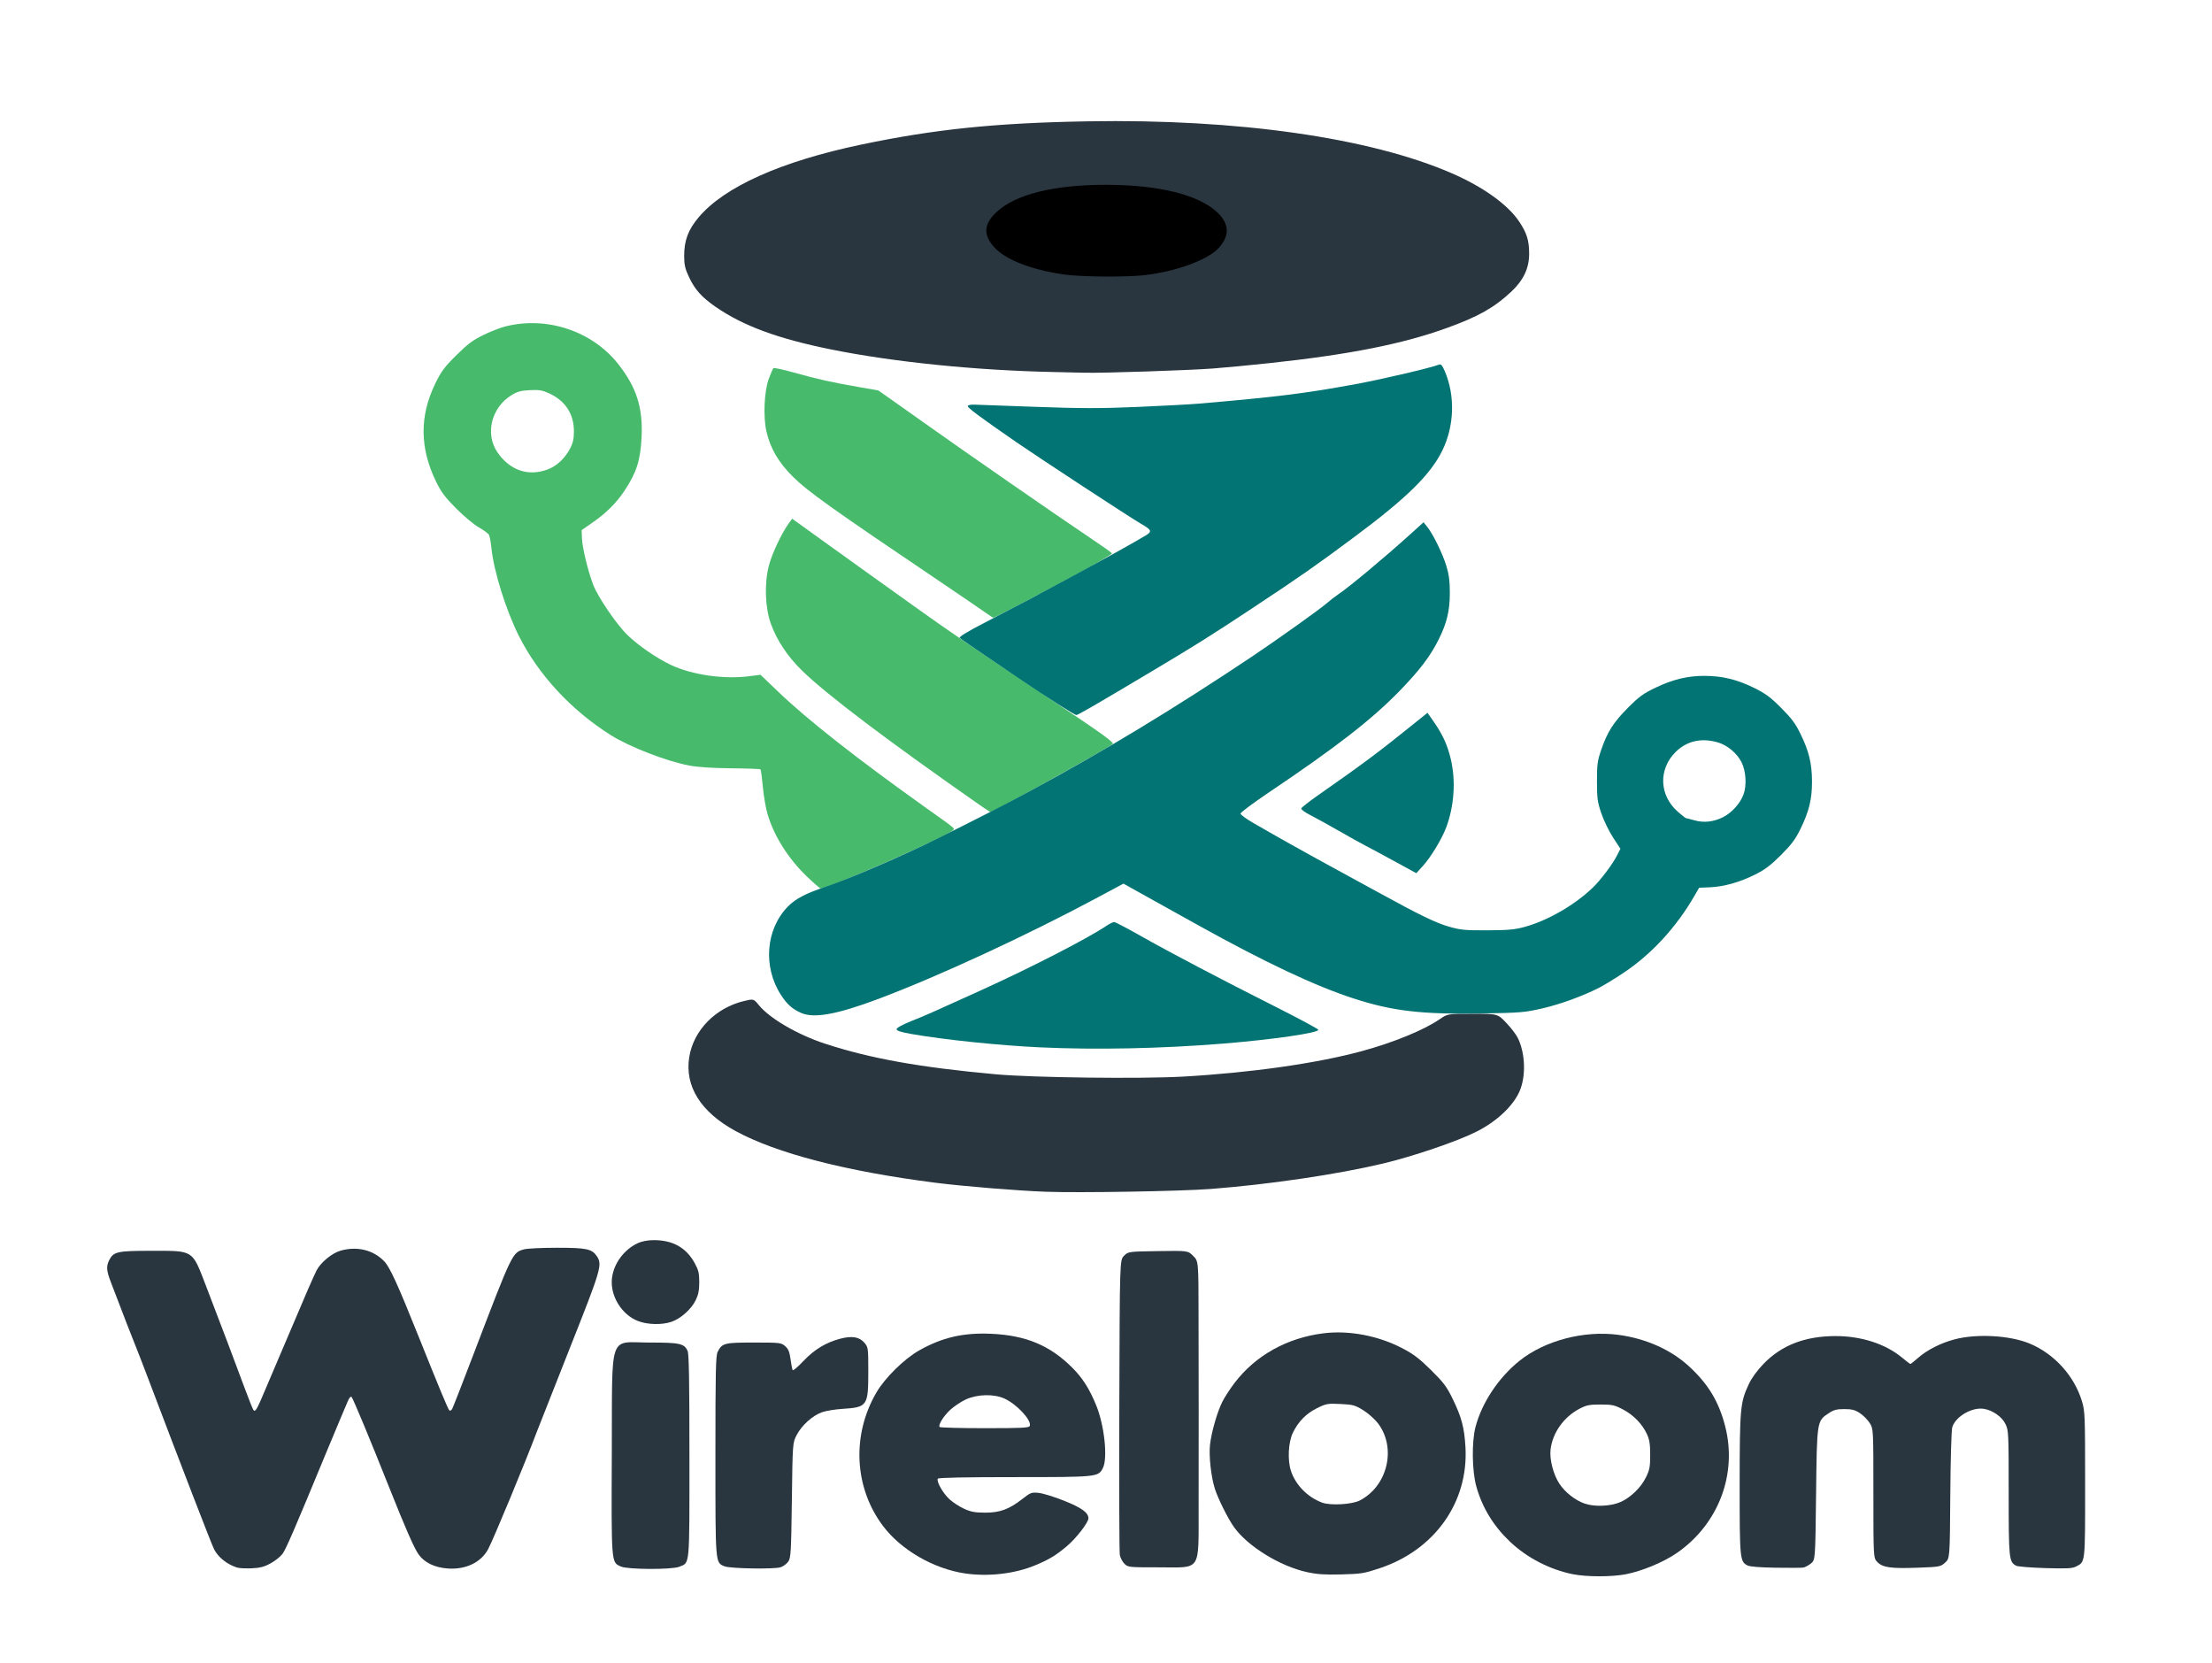
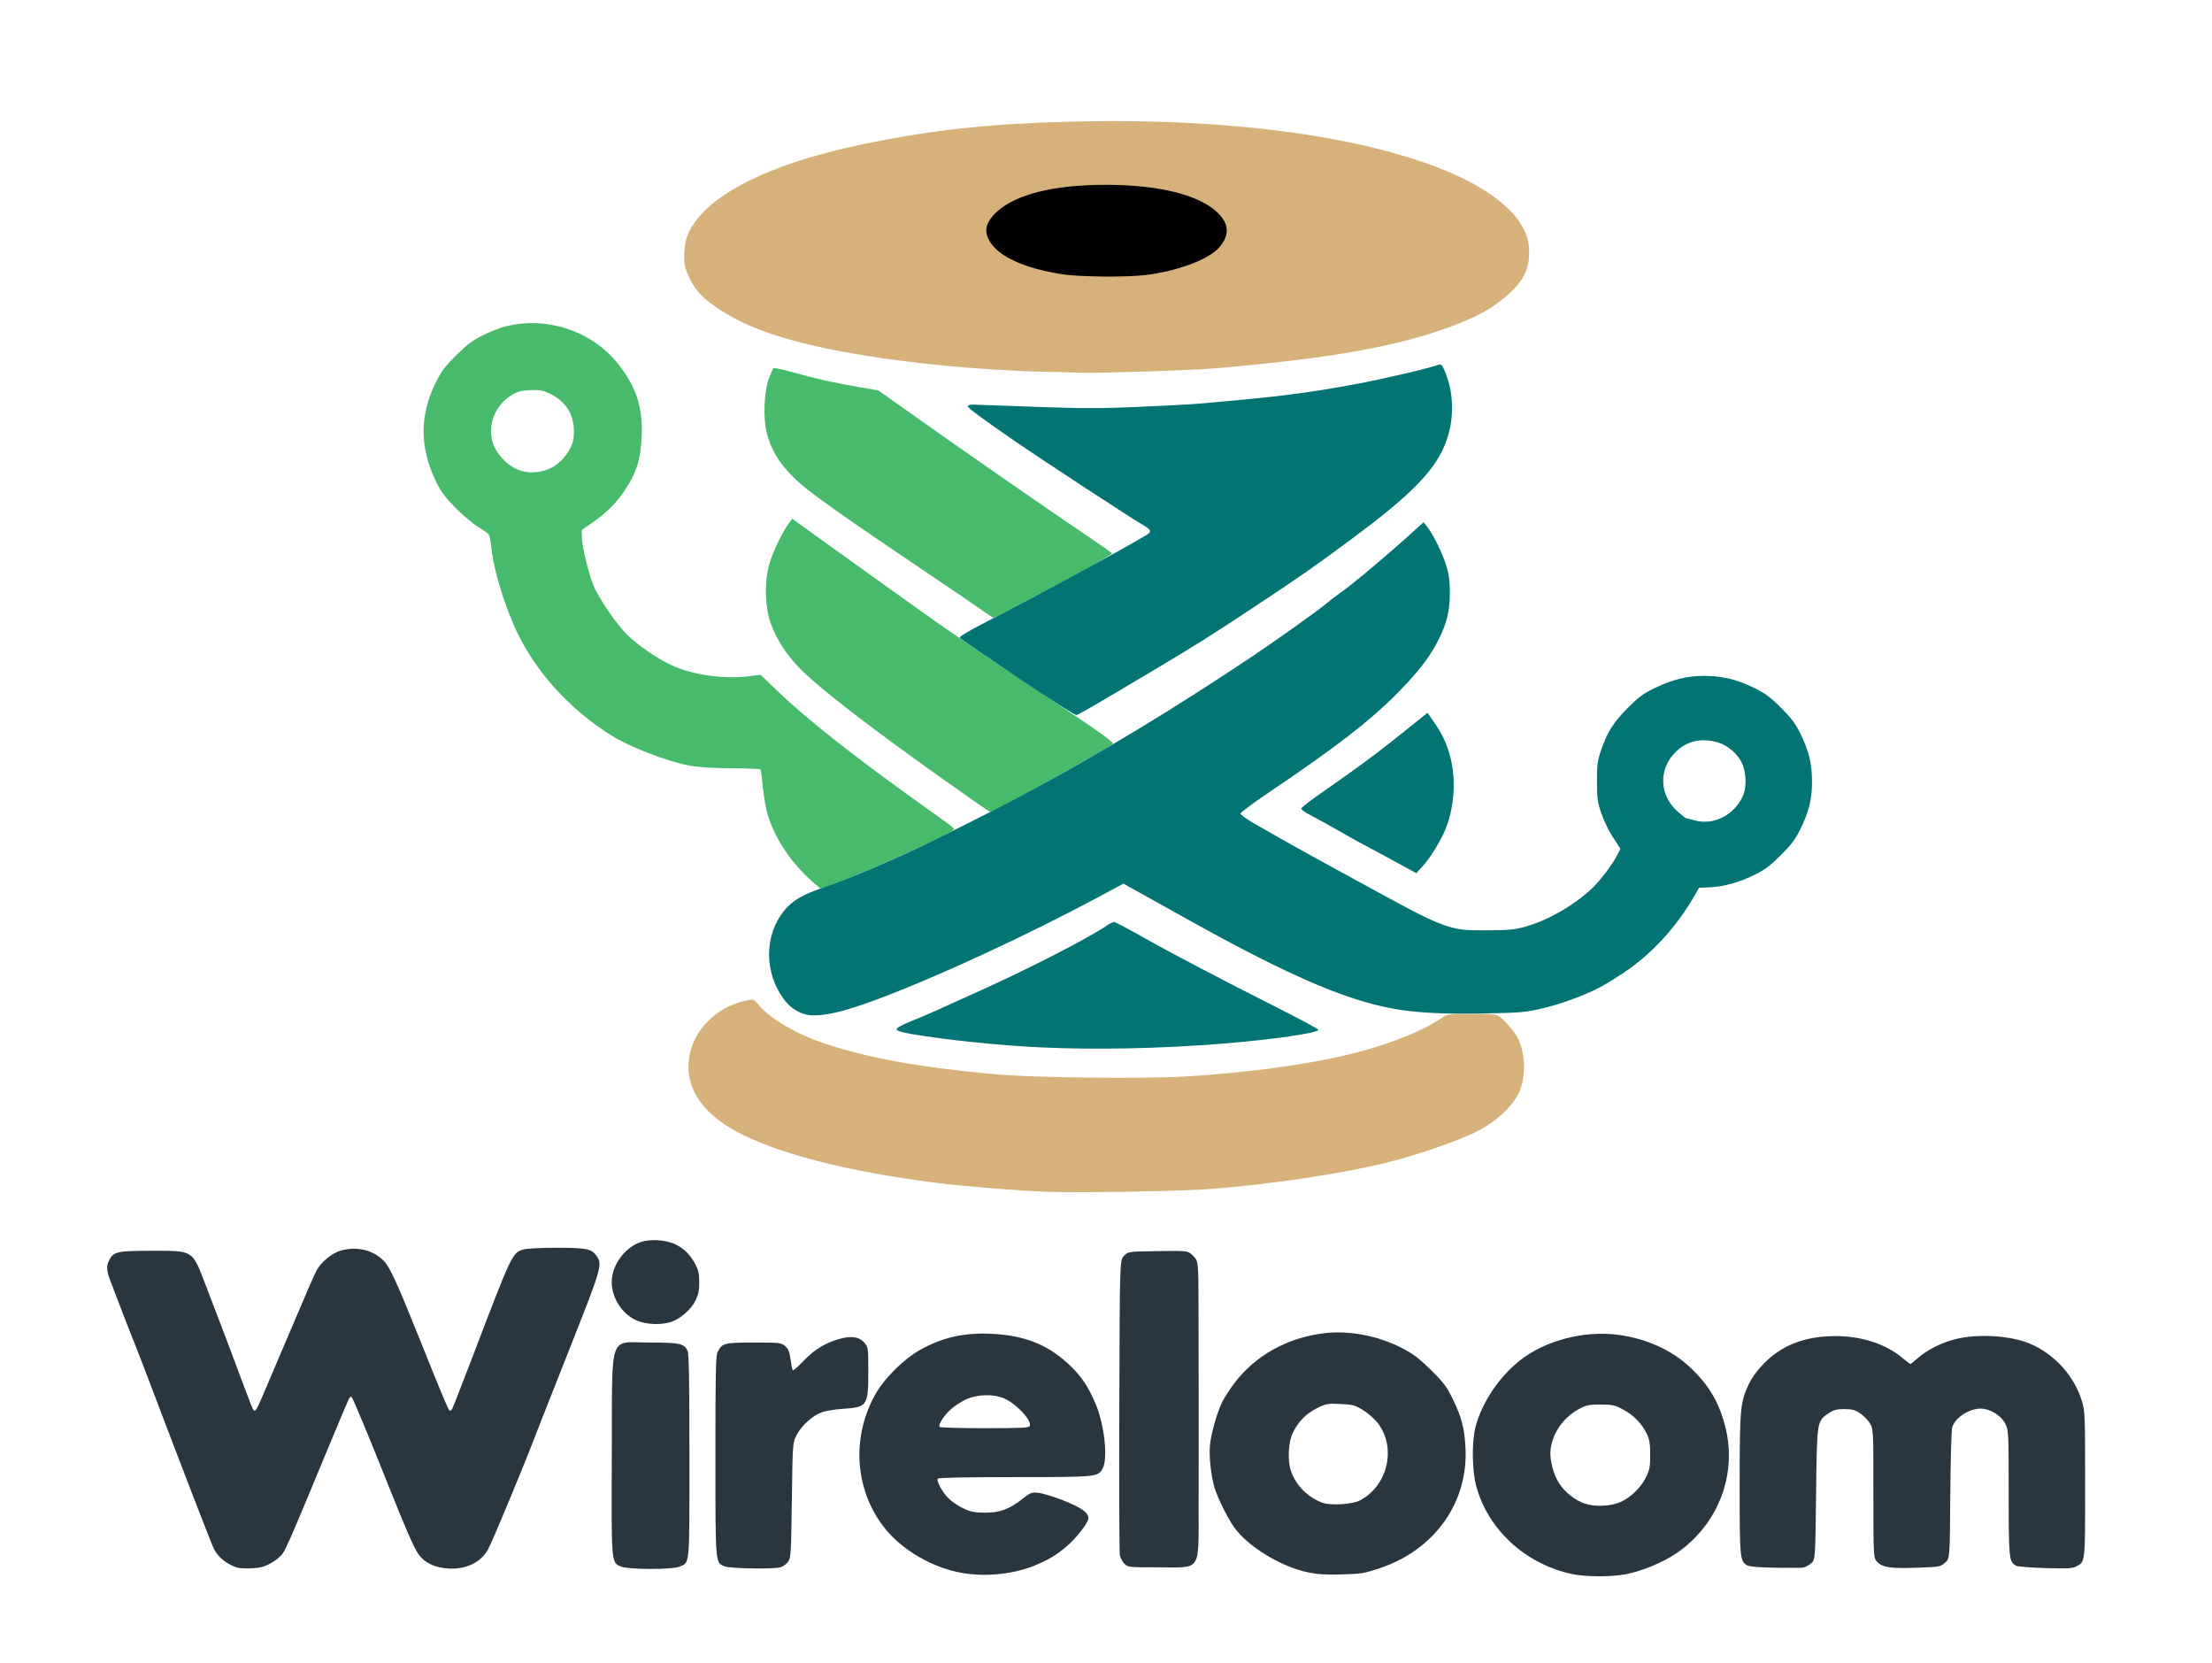
<svg xmlns="http://www.w3.org/2000/svg" version="1.1" viewBox="0 0 1447 1087" width="1447" height="1087" role="img" aria-labelledby="title desc">
+   <g id="wood" fill="#D6B17A">
+     <path id="wood-1" d="M246.000,167.313 C194.521,166.266 140.412,160.785 99.309,152.454 C64.797,145.458 42.186,137.113 24.259,124.755 C15.010,118.378 10.549,113.397 6.677,105.123 C4.149,99.722 3.573,97.209 3.556,91.500 C3.526,81.367 6.133,74.342 12.931,66.235 C29.752,46.177 66.792,29.583 119.327,18.569 C167.449,8.480 207.248,4.391 267.500,3.346 C365.501,1.646 452.224,14.029 505.867,37.381 C526.201,46.233 542.293,57.770 549.726,68.825 C554.784,76.347 556.319,81.300 556.304,90.050 C556.287,99.450 552.561,107.311 544.584,114.773 C533.421,125.215 523.171,130.993 502.564,138.459 C473.647,148.937 438.839,155.851 387.000,161.415 C374.075,162.803 357.200,164.410 349.500,164.987 C333.471,166.189 277.200,168.062 266.000,167.766 C261.875,167.657 252.875,167.453 246.000,167.313 Z" transform="translate(444 76)" fill-rule="evenodd" />
+     <path id="wood-2" d="M237.000,129.371 C218.158,128.667 183.150,125.811 165.011,123.499 C106.466,116.034 60.877,104.238 34.106,89.627 C11.364,77.215 0.810,60.326 3.881,41.259 C6.711,23.684 21.206,8.962 39.995,4.578 C46.010,3.175 46.010,3.175 49.547,7.492 C56.570,16.063 74.839,26.692 92.500,32.482 C122.237,42.232 154.613,48.040 204.500,52.574 C228.631,54.767 299.389,55.634 326.906,54.073 C371.206,51.561 414.441,45.411 443.719,37.458 C464.503,31.813 484.528,23.610 494.837,16.519 C499.952,13.000 499.952,13.000 516.324,13.000 C532.696,13.000 532.696,13.000 538.223,18.795 C541.263,21.982 544.653,26.369 545.757,28.545 C550.909,38.701 551.362,54.342 546.788,64.218 C542.392,73.711 531.931,83.431 519.072,89.970 C506.605,96.311 477.633,106.193 457.500,110.974 C427.648,118.061 383.289,124.599 345.000,127.555 C325.487,129.062 258.756,130.183 237.000,129.371 Z" transform="translate(447 650)" fill-rule="evenodd" />
+   </g>
  <g id="charcoal" fill="#29353F">
-     <path id="charcoal-1" d="M246.000,167.313 C194.521,166.266 140.412,160.785 99.309,152.454 C64.797,145.458 42.186,137.113 24.259,124.755 C15.010,118.378 10.549,113.397 6.677,105.123 C4.149,99.722 3.573,97.209 3.556,91.500 C3.526,81.367 6.133,74.342 12.931,66.235 C29.752,46.177 66.792,29.583 119.327,18.569 C167.449,8.480 207.248,4.391 267.500,3.346 C365.501,1.646 452.224,14.029 505.867,37.381 C526.201,46.233 542.293,57.770 549.726,68.825 C554.784,76.347 556.319,81.300 556.304,90.050 C556.287,99.450 552.561,107.311 544.584,114.773 C533.421,125.215 523.171,130.993 502.564,138.459 C473.647,148.937 438.839,155.851 387.000,161.415 C374.075,162.803 357.200,164.410 349.500,164.987 C333.471,166.189 277.200,168.062 266.000,167.766 C261.875,167.657 252.875,167.453 246.000,167.313 Z" transform="translate(444 76)" fill-rule="evenodd" />
-     <path id="charcoal-2" d="M237.000,129.371 C218.158,128.667 183.150,125.811 165.011,123.499 C106.466,116.034 60.877,104.238 34.106,89.627 C11.364,77.215 0.810,60.326 3.881,41.259 C6.711,23.684 21.206,8.962 39.995,4.578 C46.010,3.175 46.010,3.175 49.547,7.492 C56.570,16.063 74.839,26.692 92.500,32.482 C122.237,42.232 154.613,48.040 204.500,52.574 C228.631,54.767 299.389,55.634 326.906,54.073 C371.206,51.561 414.441,45.411 443.719,37.458 C464.503,31.813 484.528,23.610 494.837,16.519 C499.952,13.000 499.952,13.000 516.324,13.000 C532.696,13.000 532.696,13.000 538.223,18.795 C541.263,21.982 544.653,26.369 545.757,28.545 C550.909,38.701 551.362,54.342 546.788,64.218 C542.392,73.711 531.931,83.431 519.072,89.970 C506.605,96.311 477.633,106.193 457.500,110.974 C427.648,118.061 383.289,124.599 345.000,127.555 C325.487,129.062 258.756,130.183 237.000,129.371 Z" transform="translate(447 650)" fill-rule="evenodd" />
    <path id="charcoal-3" d="M20.360,55.919 C9.588,51.777 1.979,39.266 3.324,27.911 C4.470,18.236 11.309,9.035 20.435,4.890 C22.929,3.758 26.845,3.035 30.568,3.022 C43.116,2.977 51.898,7.908 57.494,18.141 C59.942,22.619 60.425,24.651 60.429,30.500 C60.432,35.772 59.866,38.670 58.133,42.239 C55.258,48.160 48.322,54.361 42.266,56.425 C35.998,58.561 26.669,58.345 20.360,55.919 Z" transform="translate(397 808)" fill-rule="evenodd" />
    <path id="charcoal-4" d="M87.994,212.125 C81.397,209.962 75.774,205.471 73.057,200.194 C71.341,196.861 51.815,146.289 28.967,86.000 C26.362,79.125 22.777,69.900 21.000,65.500 C18.164,58.475 15.051,50.432 5.407,25.205 C2.607,17.881 2.427,15.008 4.517,10.967 C7.321,5.546 9.833,5.000 31.990,5.000 C59.934,5.000 58.576,4.141 67.577,27.500 C76.093,49.600 88.124,81.371 93.136,95.000 C95.867,102.425 98.457,108.857 98.893,109.292 C100.091,110.492 101.206,108.530 106.445,96.000 C109.089,89.675 113.493,79.325 116.231,73.000 C118.968,66.675 122.903,57.450 124.975,52.500 C131.652,36.550 138.170,21.595 140.067,17.872 C142.737,12.634 150.162,6.497 155.740,4.918 C166.560,1.855 177.087,4.387 184.261,11.777 C188.014,15.643 192.986,26.510 207.012,61.500 C220.540,95.247 226.025,108.425 226.912,109.312 C227.449,109.849 228.233,109.433 228.848,108.284 C229.416,107.223 235.540,91.537 242.456,73.427 C268.243,5.908 268.115,6.173 275.832,4.030 C277.850,3.470 287.532,3.009 297.349,3.006 C316.797,3.000 320.303,3.761 323.533,8.691 C327.084,14.110 326.195,17.122 306.089,67.807 C295.549,94.375 285.872,118.900 284.583,122.307 C276.403,143.934 255.678,193.899 252.270,200.208 C247.606,208.845 237.617,213.599 225.899,212.761 C217.279,212.144 210.555,208.872 206.756,203.445 C203.858,199.305 198.127,186.229 187.498,159.500 C175.310,128.849 163.962,101.562 163.007,100.607 C162.392,99.992 161.463,101.060 160.427,103.573 C159.537,105.733 157.546,110.425 156.003,114.000 C154.460,117.575 149.948,128.375 145.975,138.000 C125.656,187.229 119.990,200.324 117.722,203.298 C116.357,205.087 112.854,207.850 109.937,209.438 C105.803,211.688 103.077,212.392 97.567,212.635 C93.680,212.807 89.372,212.577 87.994,212.125 Z" transform="translate(67 813)" fill-rule="evenodd" />
    <path id="charcoal-5" d="M6.521,207.612 C5.207,206.298 3.860,203.711 3.527,201.862 C3.194,200.013 3.052,155.873 3.211,103.773 C3.500,9.045 3.500,9.045 6.270,6.273 C9.041,3.500 9.041,3.500 28.561,3.190 C48.080,2.880 48.080,2.880 51.540,6.340 C55.000,9.800 55.000,9.800 55.037,45.150 C55.057,64.592 55.097,92.875 55.124,108.000 C55.152,123.125 55.135,150.947 55.087,169.827 C54.976,213.652 57.344,210.000 29.031,210.000 C9.152,210.000 8.880,209.971 6.521,207.612 Z" transform="translate(729 815)" fill-rule="evenodd" />
    <path id="charcoal-6" d="M66.855,160.102 C49.307,156.266 28.228,143.265 19.280,130.758 C15.288,125.178 8.795,112.165 6.677,105.500 C4.255,97.878 2.747,84.267 3.520,77.000 C4.383,68.889 8.203,55.532 11.616,48.693 C13.041,45.837 16.600,40.350 19.525,36.500 C33.183,18.521 53.805,6.974 77.626,3.967 C94.336,1.857 113.470,5.463 129.288,13.702 C136.653,17.538 140.428,20.405 148.117,28.000 C156.443,36.225 158.355,38.775 162.361,47.000 C168.105,58.793 169.926,65.715 170.646,78.500 C172.666,114.360 150.585,145.546 114.681,157.537 C104.295,161.006 102.505,161.297 89.500,161.631 C78.466,161.915 73.668,161.591 66.855,160.102 Z M101.551,113.260 C119.856,103.780 125.675,78.644 113.271,62.632 C111.197,59.954 106.879,56.154 103.675,54.186 C98.378,50.933 97.039,50.570 88.897,50.181 C80.439,49.776 79.590,49.927 73.514,52.918 C66.499,56.372 61.353,61.604 57.770,68.924 C54.749,75.099 54.142,86.901 56.484,93.953 C59.551,103.186 67.363,111.123 76.882,114.678 C82.346,116.718 96.438,115.908 101.551,113.260 Z" transform="translate(788 868)" fill-rule="evenodd" />
    <path id="charcoal-7" d="M72.315,159.992 C51.792,156.992 30.400,144.619 18.604,128.926 C-0.272,103.816 -1.943,69.457 14.355,41.588 C19.943,32.033 32.508,19.676 42.235,14.170 C57.323,5.630 71.322,2.413 89.646,3.274 C112.265,4.338 127.898,10.911 142.488,25.492 C149.193,32.193 153.727,39.334 158.105,50.095 C163.490,63.325 165.746,84.722 162.434,91.128 C159.425,96.946 158.889,97.000 104.591,97.000 C71.808,97.000 54.904,97.347 54.483,98.027 C53.403,99.776 57.909,107.685 62.188,111.551 C64.428,113.574 68.708,116.351 71.701,117.720 C76.054,119.714 78.776,120.218 85.321,120.245 C95.069,120.286 101.127,118.062 109.836,111.247 C115.188,107.059 115.775,106.843 120.500,107.323 C123.250,107.603 130.675,109.893 137.000,112.412 C148.516,117.000 153.000,120.232 153.000,123.946 C153.000,126.686 145.058,136.947 138.909,142.151 C131.818,148.153 127.108,150.990 118.000,154.746 C104.687,160.236 87.488,162.211 72.315,159.992 Z M114.629,63.525 C116.007,59.933 106.278,49.397 98.122,45.652 C91.240,42.491 80.354,42.728 72.825,46.202 C69.704,47.642 65.142,50.671 62.689,52.932 C58.252,57.022 54.697,62.701 55.629,64.210 C55.898,64.644 69.156,65.000 85.090,65.000 C109.699,65.000 114.148,64.778 114.629,63.525 Z" transform="translate(559 869)" fill-rule="evenodd" />
    <path id="charcoal-8" d="M69.000,160.515 C53.780,157.478 38.853,149.759 27.723,139.169 C16.959,128.927 9.725,117.092 5.805,103.309 C2.909,93.124 2.644,73.823 5.267,64.000 C9.492,48.172 20.355,31.873 33.946,20.965 C50.443,7.725 76.063,0.973 98.546,3.939 C116.667,6.331 133.157,13.696 145.061,24.717 C157.508,36.241 164.332,47.554 168.491,63.564 C176.665,95.022 164.143,127.883 136.811,146.699 C128.163,152.653 114.018,158.519 103.423,160.546 C94.242,162.303 77.885,162.288 69.000,160.515 Z M100.176,113.251 C106.726,110.347 113.468,103.783 116.720,97.143 C119.113,92.255 119.483,90.297 119.486,82.500 C119.489,75.421 119.035,72.514 117.358,68.878 C114.285,62.217 108.516,56.303 101.560,52.684 C96.151,49.870 94.587,49.531 87.000,49.529 C79.649,49.528 77.786,49.903 73.216,52.298 C62.925,57.693 55.616,68.000 54.320,78.946 C53.559,85.369 56.125,95.337 60.074,101.298 C63.818,106.951 70.244,112.028 76.479,114.259 C82.990,116.589 93.672,116.135 100.176,113.251 Z" transform="translate(960 869)" fill-rule="evenodd" />
    <path id="charcoal-9" d="M26.500,155.250 C16.107,155.088 9.657,154.563 8.095,153.750 C3.166,151.187 2.999,149.438 3.017,100.782 C3.036,51.047 3.388,47.180 8.968,35.254 C10.881,31.168 14.381,26.339 18.600,21.969 C30.378,9.769 45.639,3.845 65.500,3.762 C82.472,3.692 98.480,8.869 109.359,17.946 C112.031,20.176 114.437,22.000 114.705,22.000 C114.974,22.000 117.155,20.273 119.552,18.163 C125.617,12.824 134.480,8.318 143.686,5.892 C158.185,2.071 179.916,3.307 192.787,8.684 C208.856,15.399 221.891,29.784 226.920,46.355 C228.902,52.887 229.000,55.461 229.000,100.883 C229.000,153.160 229.210,151.289 222.980,154.511 C220.609,155.736 216.957,155.916 202.960,155.497 C193.544,155.215 184.981,154.525 183.931,153.963 C179.171,151.416 179.000,149.764 179.000,106.365 C179.000,67.053 178.927,65.480 176.904,61.302 C174.598,56.538 168.573,52.292 162.790,51.353 C155.048,50.097 144.320,56.302 142.107,63.316 C141.524,65.163 140.976,83.853 140.801,107.832 C140.500,149.165 140.500,149.165 137.405,151.930 C134.403,154.612 133.879,154.711 119.905,155.230 C102.057,155.894 96.719,155.174 93.169,151.622 C90.500,148.951 90.500,148.951 90.498,106.726 C90.496,64.500 90.496,64.500 88.125,60.683 C86.821,58.583 83.941,55.666 81.725,54.200 C78.467,52.043 76.519,51.531 71.529,51.517 C66.509,51.503 64.613,51.995 61.337,54.161 C53.510,59.336 53.564,58.988 53.000,107.346 C52.500,150.192 52.500,150.192 49.592,152.509 C47.992,153.784 45.742,154.979 44.592,155.164 C43.441,155.349 35.300,155.388 26.500,155.250 Z" transform="translate(1135 870)" fill-rule="evenodd" />
    <path id="charcoal-10" d="M8.955,153.325 C2.863,150.793 3.000,152.460 3.000,81.000 C3.000,25.200 3.213,15.488 4.494,13.011 C7.423,7.347 8.789,7.000 28.167,7.000 C45.260,7.000 45.984,7.082 48.585,9.320 C50.718,11.154 51.461,12.951 52.140,17.913 C52.612,21.364 53.242,24.583 53.542,25.067 C53.841,25.551 56.982,22.877 60.522,19.124 C67.608,11.612 75.269,6.957 84.581,4.503 C92.333,2.460 97.213,3.276 100.483,7.162 C102.943,10.085 103.000,10.518 103.000,26.126 C103.000,48.464 102.385,49.341 86.000,50.372 C81.325,50.666 75.387,51.637 72.805,52.529 C66.654,54.654 59.575,60.984 56.203,67.377 C53.500,72.500 53.500,72.500 53.000,110.000 C52.544,144.212 52.339,147.737 50.668,150.199 C49.661,151.684 47.411,153.367 45.668,153.939 C41.440,155.328 12.612,154.846 8.955,153.325 Z" transform="translate(465 871)" fill-rule="evenodd" />
    <path id="charcoal-11" d="M9.213,149.493 C2.792,146.704 2.914,148.225 3.222,74.884 C3.558,-5.034 0.782,3.000 28.065,3.000 C47.726,3.000 50.602,3.636 52.805,8.472 C53.693,10.421 54.000,28.106 54.000,77.325 C54.000,150.791 54.374,146.692 47.401,149.606 C42.682,151.578 13.814,151.493 9.213,149.493 Z" transform="translate(397 875)" fill-rule="evenodd" />
  </g>
  <g id="green" fill="#47BB6B">
    <path id="green-1" d="M254.087,365.461 C241.759,353.683 232.447,338.989 228.107,324.465 C226.962,320.634 225.574,312.592 225.023,306.594 C224.472,300.596 223.779,295.446 223.483,295.150 C223.187,294.854 214.520,294.534 204.222,294.438 C191.939,294.325 182.547,293.712 176.914,292.656 C162.095,289.879 137.715,280.437 125.529,272.755 C99.539,256.371 77.941,232.995 65.237,207.500 C56.851,190.670 49.029,165.570 47.475,150.500 C47.078,146.650 46.361,142.747 45.882,141.827 C45.404,140.906 42.422,138.695 39.256,136.913 C36.090,135.131 29.433,129.584 24.463,124.587 C17.156,117.241 14.630,113.872 11.273,107.000 C0.574,85.097 0.373,64.180 10.657,43.000 C14.593,34.894 16.612,32.166 24.413,24.408 C31.793,17.070 35.190,14.517 42.028,11.168 C46.688,8.887 53.200,6.335 56.500,5.498 C83.569,-1.368 113.143,8.383 130.173,29.790 C142.310,45.045 146.642,58.464 145.701,77.890 C144.966,93.056 142.398,101.080 134.463,113.000 C129.137,121.001 122.580,127.509 113.462,133.845 L106.500,138.682 106.696,144.091 C106.912,150.030 110.587,165.297 113.932,174.145 C116.991,182.239 129.140,200.149 136.343,207.183 C143.446,214.119 155.743,222.581 165.049,226.936 C178.828,233.383 199.394,236.331 216.000,234.239 L223.500,233.294 235.280,244.572 C254.280,262.762 286.884,288.379 331.000,319.778 C351.596,334.438 350.635,333.655 349.500,334.847 C345.677,338.862 268.099,373.000 262.798,373.000 C262.347,373.000 258.427,369.607 254.087,365.461 Z M84.253,99.006 C90.298,96.745 95.660,91.688 99.107,85.000 C100.832,81.654 101.427,78.834 101.429,74.000 C101.434,62.683 95.796,54.085 85.185,49.227 C80.728,47.187 78.671,46.849 72.582,47.156 C66.636,47.456 64.421,48.070 60.470,50.513 C47.442,58.567 43.211,75.718 51.307,87.651 C59.418,99.604 71.513,103.773 84.253,99.006 Z" transform="translate(274 208)" fill-rule="evenodd" />
    <path id="green-2" d="M146.913,163.133 C143.936,161.007 132.238,153.019 120.917,145.383 C46.215,94.997 31.418,84.455 21.453,74.521 C12.274,65.371 6.986,56.326 4.419,45.387 C2.132,35.642 2.892,18.687 5.982,10.500 C7.228,7.200 8.539,4.175 8.895,3.778 C9.252,3.381 15.159,4.635 22.022,6.564 C37.225,10.838 47.472,13.131 64.500,16.069 L77.500,18.312 87.000,24.989 C92.225,28.661 101.225,35.030 107.000,39.141 C133.024,57.666 196.006,101.309 216.168,114.788 C223.685,119.814 230.092,124.340 230.405,124.846 C230.718,125.353 219.842,131.744 206.237,139.050 C178.857,153.753 153.530,167.000 152.799,167.000 C152.539,167.000 149.890,165.260 146.913,163.133 Z" transform="translate(497 237)" fill-rule="evenodd" />
    <path id="green-3" d="M141.944,189.798 C82.038,147.930 42.852,118.300 26.926,102.829 C17.238,93.417 10.153,82.790 6.214,71.762 C2.471,61.283 1.949,45.558 4.956,33.891 C6.963,26.105 13.515,12.280 18.205,5.936 L20.210,3.225 37.855,15.939 C47.560,22.932 61.575,32.991 69.000,38.292 C76.425,43.594 90.150,53.416 99.500,60.119 C122.628,76.700 138.240,87.354 188.324,120.737 C223.563,144.226 230.913,149.510 229.824,150.575 C227.277,153.064 151.770,195.000 149.835,195.000 C149.589,195.000 146.038,192.659 141.944,189.798 Z" transform="translate(498 336)" fill-rule="evenodd" />
  </g>
  <g id="teal" fill="#027473">
    <path id="teal-1" d="M41.671,208.102 C21.415,194.429 4.385,182.785 3.827,182.227 C3.141,181.541 8.270,178.379 19.656,172.465 C47.769,157.864 52.564,155.324 78.500,141.297 C102.173,128.495 116.839,120.341 125.396,115.224 C129.863,112.553 129.476,111.616 122.165,107.401 C115.454,103.532 55.767,64.462 41.043,54.299 C16.882,37.622 8.643,31.490 9.069,30.500 C9.306,29.950 11.075,29.549 13.000,29.610 C14.925,29.670 33.032,30.322 53.239,31.058 C83.240,32.151 95.435,32.167 119.739,31.143 C136.107,30.453 154.450,29.464 160.500,28.943 C211.316,24.574 228.746,22.414 262.000,16.369 C278.844,13.307 311.955,5.584 317.241,3.484 C318.625,2.935 319.413,3.790 321.080,7.646 C328.006,23.668 327.400,43.611 319.499,59.667 C311.732,75.453 296.177,90.726 262.000,116.127 C236.074,135.394 227.322,141.509 196.000,162.233 C167.358,181.184 158.405,186.797 127.000,205.490 C90.924,226.964 81.804,232.240 80.134,232.605 C79.231,232.803 62.025,221.842 41.671,208.102 Z" transform="translate(624 235)" fill-rule="evenodd" />
    <path id="teal-2" d="M24.182,323.481 C18.360,320.952 14.857,317.846 10.871,311.679 C-1.072,293.201 0.912,268.563 15.536,253.728 C20.456,248.738 27.172,245.240 40.174,240.898 C55.653,235.729 91.284,220.340 113.811,209.096 C146.322,192.867 156.442,187.676 173.500,178.477 C221.702,152.486 267.402,124.826 318.500,90.717 C334.953,79.734 363.742,59.213 368.000,55.433 C369.925,53.724 373.209,51.184 375.298,49.788 C382.616,44.898 405.624,25.707 422.864,10.113 L431.228,2.548 433.619,5.524 C437.450,10.293 443.623,22.878 446.115,31.000 C447.859,36.686 448.417,40.919 448.423,48.500 C448.431,60.211 446.566,68.165 441.319,78.793 C435.794,89.986 428.831,99.193 415.597,112.802 C397.319,131.599 374.440,149.364 330.000,179.267 C319.825,186.113 311.500,192.317 311.500,193.054 C311.500,193.791 315.325,196.600 320.000,199.298 C335.883,208.461 353.458,218.311 369.500,227.039 C378.300,231.827 392.700,239.693 401.500,244.519 C428.898,259.546 439.312,264.591 448.052,267.074 C455.494,269.188 458.465,269.465 473.000,269.403 C486.575,269.344 490.875,268.955 497.257,267.205 C512.406,263.052 529.757,253.086 541.820,241.610 C546.972,236.708 554.924,226.150 557.880,220.285 L560.005,216.070 555.185,208.686 C552.534,204.625 549.085,197.522 547.520,192.901 C544.996,185.447 544.674,183.091 544.668,172.000 C544.662,160.971 544.984,158.558 547.404,151.500 C551.467,139.652 555.392,133.464 564.926,123.883 C572.192,116.580 574.949,114.572 583.000,110.717 C594.221,105.345 603.908,103.000 614.882,103.000 C626.375,103.000 636.109,105.318 647.000,110.646 C654.911,114.517 657.938,116.734 665.100,123.897 C671.995,130.795 674.521,134.184 677.845,141.000 C683.347,152.283 685.308,160.393 685.342,172.000 C685.376,183.553 683.455,191.496 677.845,203.000 C674.527,209.803 671.983,213.221 665.100,220.122 C658.424,226.815 654.663,229.665 648.285,232.865 C638.173,237.939 627.718,240.888 618.500,241.268 L611.500,241.556 608.340,247.028 C596.622,267.320 580.439,284.912 562.387,296.983 C556.531,300.899 549.125,305.423 545.930,307.036 C534.834,312.637 520.434,317.846 508.500,320.576 C497.431,323.108 494.416,323.356 469.650,323.778 C429.896,324.454 410.998,322.254 385.500,313.980 C360.300,305.803 327.754,290.479 284.000,266.189 C260.980,253.410 255.831,250.546 245.210,244.616 L234.919,238.870 218.210,247.831 C171.716,272.763 113.686,299.605 74.500,314.305 C47.596,324.397 32.591,327.133 24.182,323.481 Z M627.063,195.445 C632.845,192.544 638.210,186.635 640.495,180.651 C642.732,174.794 642.148,165.171 639.205,159.402 C636.247,153.603 630.013,148.378 623.878,146.556 C613.039,143.338 603.379,145.526 596.044,152.860 C584.767,164.138 585.401,181.141 597.497,191.788 C600.128,194.105 602.556,196.020 602.891,196.044 C603.226,196.068 605.750,196.718 608.500,197.488 C614.642,199.207 620.948,198.513 627.063,195.445 Z" transform="translate(500 339)" fill-rule="evenodd" />
    <path id="teal-3" d="M63.500,99.859 C55.250,95.356 46.700,90.763 44.500,89.654 C42.300,88.545 34.875,84.405 28.000,80.455 C21.125,76.504 12.657,71.839 9.183,70.088 C5.682,68.323 3.038,66.368 3.253,65.702 C3.466,65.041 8.137,61.350 13.633,57.500 C44.837,35.640 53.070,29.501 76.897,10.323 L85.813,3.147 89.778,8.823 C95.695,17.296 98.805,24.058 101.007,33.244 C104.409,47.437 103.318,64.074 98.067,78.080 C95.253,85.584 88.006,97.567 82.830,103.274 L78.500,108.048 63.500,99.859 Z" transform="translate(848 463)" fill-rule="evenodd" />
    <path id="teal-4" d="M97.500,84.951 C70.746,83.717 34.438,79.946 13.000,76.172 C6.212,74.977 3.500,74.092 3.500,73.071 C3.500,72.201 7.214,70.149 13.000,67.822 C23.218,63.714 24.099,63.325 58.000,47.959 C91.384,32.828 128.200,13.918 140.982,5.338 C142.897,4.052 145.081,3.000 145.834,3.000 C146.587,3.000 154.245,6.993 162.852,11.874 C181.848,22.647 215.118,40.130 251.919,58.680 C267.000,66.281 279.375,72.930 279.419,73.455 C279.592,75.500 249.438,79.874 217.117,82.490 C176.582,85.772 134.227,86.643 97.500,84.951 Z" transform="translate(583 600)" fill-rule="evenodd" />
  </g>
  <g id="black" fill="#000000">
    <path id="black-1" d="M53.500,62.444 C31.897,59.223 15.384,52.652 8.099,44.375 C1.079,36.400 1.616,29.439 9.848,21.739 C22.329,10.064 47.314,3.831 81.500,3.863 C115.959,3.896 141.928,10.305 154.231,21.813 C162.193,29.260 162.546,37.069 155.285,45.106 C148.194,52.956 127.336,60.588 106.500,62.959 C94.167,64.363 64.434,64.073 53.500,62.444 Z" transform="translate(642 117)" fill-rule="evenodd" />
  </g>
</svg>
